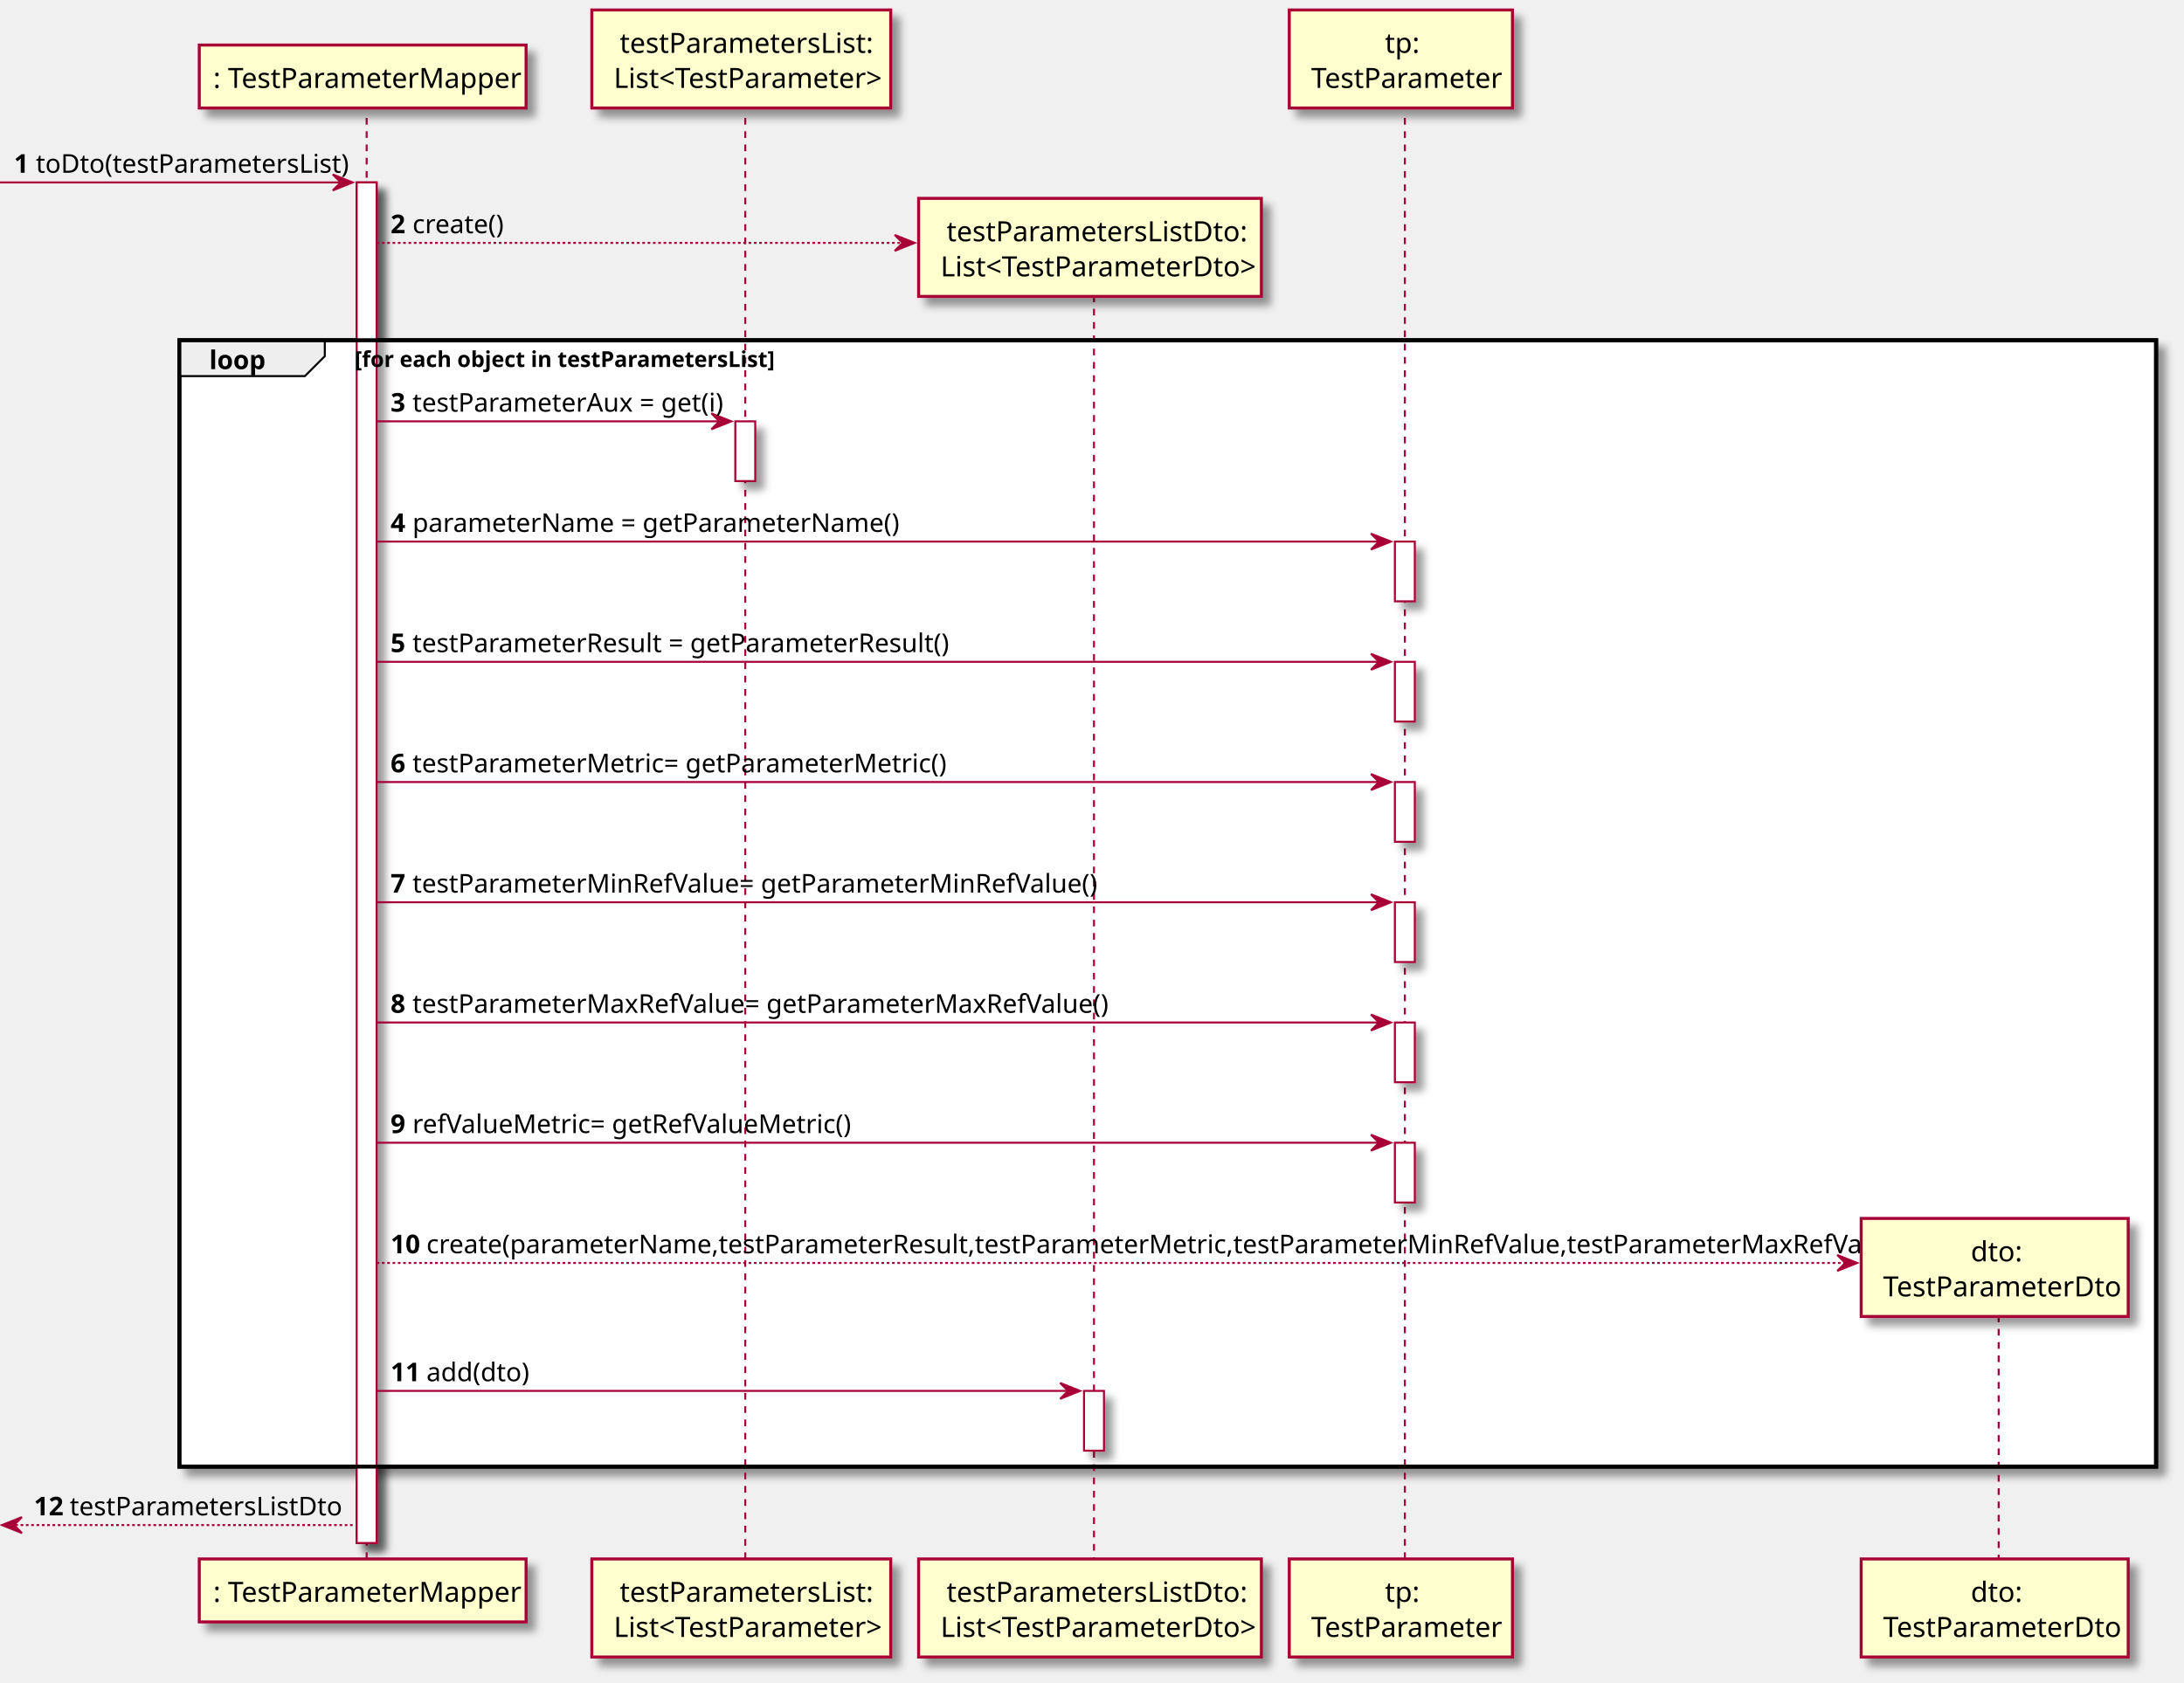
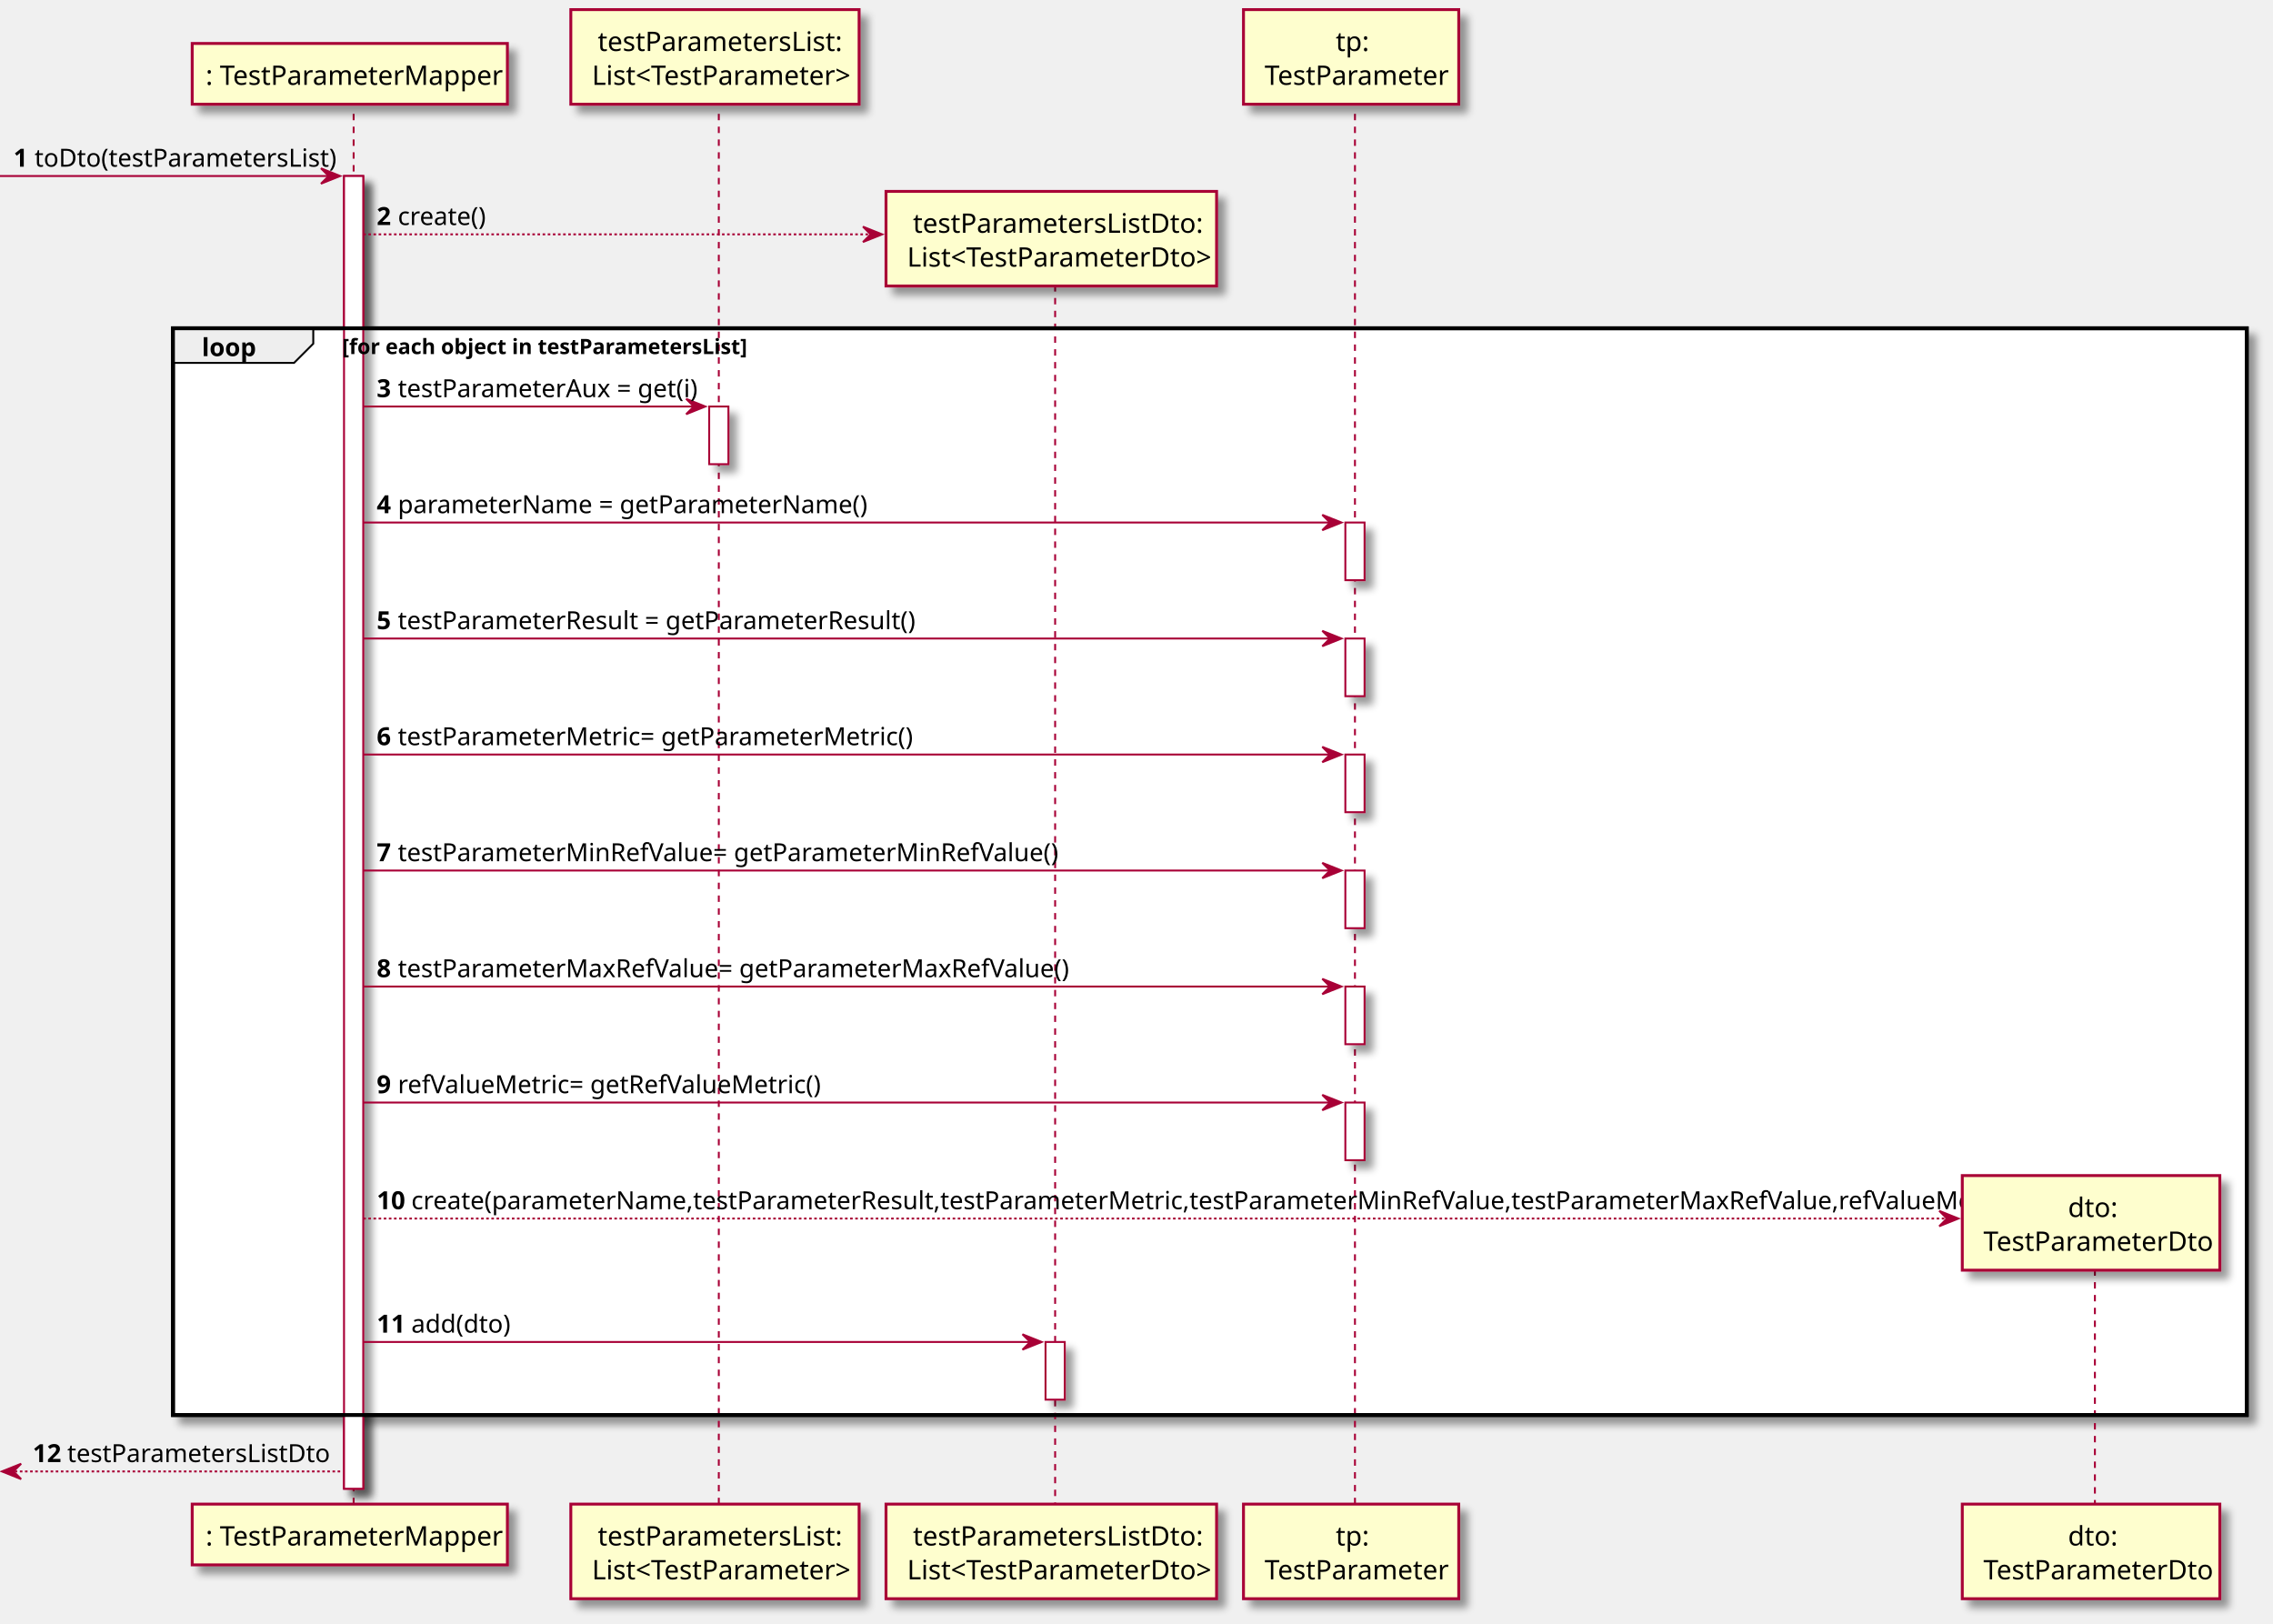
- <svg xmlns="http://www.w3.org/2000/svg" contentScriptType="application/ecmascript" contentStyleType="text/css" height="1267.5px" preserveAspectRatio="none" style="width:1644px;height:1267px;" version="1.1" viewBox="0 0 1644 1267" width="1644px" zoomAndPan="magnify">
+ <svg xmlns="http://www.w3.org/2000/svg" contentScriptType="application/ecmascript" contentStyleType="text/css" height="1267.5px" preserveAspectRatio="none" style="width:1774px;height:1267px;" version="1.1" viewBox="0 0 1774 1267" width="1774.5px" zoomAndPan="magnify">
  <defs>
-     <filter height="300%" id="fm0sbj5it4uhr" width="300%" x="-1" y="-1">
+     <filter height="300%" id="fyamqj0mnrxo1" width="300%" x="-1" y="-1">
      <feGaussianBlur result="blurOut" stdDeviation="3.0" />
      <feColorMatrix in="blurOut" result="blurOut2" type="matrix" values="0 0 0 0 0 0 0 0 0 0 0 0 0 0 0 0 0 0 .4 0" />
      <feOffset dx="6.0" dy="6.0" in="blurOut2" result="blurOut3" />
      <feBlend in="SourceGraphic" in2="blurOut3" mode="normal" />
    </filter>
  </defs>
  <g>
-     <rect fill="#FFFFFF" filter="url(#fm0sbj5it4uhr)" height="1024.43" style="stroke:#A80036;stroke-width:1.5;" width="15" x="268.5" y="137.356" />
-     <rect fill="#FFFFFF" filter="url(#fm0sbj5it4uhr)" height="45" style="stroke:#A80036;stroke-width:1.5;" width="15" x="553.5" y="317.238" />
-     <rect fill="#FFFFFF" filter="url(#fm0sbj5it4uhr)" height="45" style="stroke:#A80036;stroke-width:1.5;" width="15" x="816" y="1047.258" />
-     <rect fill="#FFFFFF" filter="url(#fm0sbj5it4uhr)" height="45" style="stroke:#A80036;stroke-width:1.5;" width="15" x="1050" y="407.766" />
-     <rect fill="#FFFFFF" filter="url(#fm0sbj5it4uhr)" height="45" style="stroke:#A80036;stroke-width:1.5;" width="15" x="1050" y="498.293" />
-     <rect fill="#FFFFFF" filter="url(#fm0sbj5it4uhr)" height="45" style="stroke:#A80036;stroke-width:1.5;" width="15" x="1050" y="588.82" />
-     <rect fill="#FFFFFF" filter="url(#fm0sbj5it4uhr)" height="45" style="stroke:#A80036;stroke-width:1.5;" width="15" x="1050" y="679.348" />
-     <rect fill="#FFFFFF" filter="url(#fm0sbj5it4uhr)" height="45" style="stroke:#A80036;stroke-width:1.5;" width="15" x="1050" y="769.875" />
-     <rect fill="#FFFFFF" filter="url(#fm0sbj5it4uhr)" height="45" style="stroke:#A80036;stroke-width:1.5;" width="15" x="1050" y="860.402" />
-     <rect fill="#FFFFFF" filter="url(#fm0sbj5it4uhr)" height="848.074" style="stroke:#000000;stroke-width:3.0;" width="1488" x="135" y="256.184" />
+     <rect fill="#FFFFFF" filter="url(#fyamqj0mnrxo1)" height="1024.43" style="stroke:#A80036;stroke-width:1.5;" width="15" x="268.5" y="137.356" />
+     <rect fill="#FFFFFF" filter="url(#fyamqj0mnrxo1)" height="45" style="stroke:#A80036;stroke-width:1.5;" width="15" x="553.5" y="317.238" />
+     <rect fill="#FFFFFF" filter="url(#fyamqj0mnrxo1)" height="45" style="stroke:#A80036;stroke-width:1.5;" width="15" x="816" y="1047.258" />
+     <rect fill="#FFFFFF" filter="url(#fyamqj0mnrxo1)" height="45" style="stroke:#A80036;stroke-width:1.5;" width="15" x="1050" y="407.766" />
+     <rect fill="#FFFFFF" filter="url(#fyamqj0mnrxo1)" height="45" style="stroke:#A80036;stroke-width:1.5;" width="15" x="1050" y="498.293" />
+     <rect fill="#FFFFFF" filter="url(#fyamqj0mnrxo1)" height="45" style="stroke:#A80036;stroke-width:1.5;" width="15" x="1050" y="588.82" />
+     <rect fill="#FFFFFF" filter="url(#fyamqj0mnrxo1)" height="45" style="stroke:#A80036;stroke-width:1.5;" width="15" x="1050" y="679.348" />
+     <rect fill="#FFFFFF" filter="url(#fyamqj0mnrxo1)" height="45" style="stroke:#A80036;stroke-width:1.5;" width="15" x="1050" y="769.875" />
+     <rect fill="#FFFFFF" filter="url(#fyamqj0mnrxo1)" height="45" style="stroke:#A80036;stroke-width:1.5;" width="15" x="1050" y="860.402" />
+     <rect fill="#FFFFFF" filter="url(#fyamqj0mnrxo1)" height="848.074" style="stroke:#000000;stroke-width:3.0;" width="1618.5" x="135" y="256.184" />
    <line style="stroke:#A80036;stroke-width:1.5;stroke-dasharray:5.0,5.0;" x1="276" x2="276" y1="88.828" y2="1175.285" />
    <line style="stroke:#A80036;stroke-width:1.5;stroke-dasharray:5.0,5.0;" x1="561" x2="561" y1="88.828" y2="1175.285" />
    <line style="stroke:#A80036;stroke-width:1.5;stroke-dasharray:5.0,5.0;" x1="823.5" x2="823.5" y1="212.519" y2="1175.285" />
    <line style="stroke:#A80036;stroke-width:1.5;stroke-dasharray:5.0,5.0;" x1="1057.5" x2="1057.5" y1="88.828" y2="1175.285" />
-     <line style="stroke:#A80036;stroke-width:1.5;stroke-dasharray:5.0,5.0;" x1="1504.5" x2="1504.5" y1="980.566" y2="1175.285" />
-     <rect fill="#FEFECE" filter="url(#fm0sbj5it4uhr)" height="47.414" style="stroke:#A80036;stroke-width:2.25;" width="246" x="150" y="33.914" />
+     <line style="stroke:#A80036;stroke-width:1.5;stroke-dasharray:5.0,5.0;" x1="1635" x2="1635" y1="980.566" y2="1175.285" />
+     <rect fill="#FEFECE" filter="url(#fyamqj0mnrxo1)" height="47.414" style="stroke:#A80036;stroke-width:2.25;" width="246" x="150" y="33.914" />
    <text fill="#000000" font-family="sans-serif" font-size="21" lengthAdjust="spacing" textLength="225" x="160.5" y="66.214">: TestParameterMapper</text>
-     <rect fill="#FEFECE" filter="url(#fm0sbj5it4uhr)" height="47.414" style="stroke:#A80036;stroke-width:2.25;" width="246" x="150" y="1173.785" />
+     <rect fill="#FEFECE" filter="url(#fyamqj0mnrxo1)" height="47.414" style="stroke:#A80036;stroke-width:2.25;" width="246" x="150" y="1173.785" />
    <text fill="#000000" font-family="sans-serif" font-size="21" lengthAdjust="spacing" textLength="225" x="160.5" y="1206.085">: TestParameterMapper</text>
-     <rect fill="#FEFECE" filter="url(#fm0sbj5it4uhr)" height="73.828" style="stroke:#A80036;stroke-width:2.25;" width="225" x="445.5" y="7.5" />
+     <rect fill="#FEFECE" filter="url(#fyamqj0mnrxo1)" height="73.828" style="stroke:#A80036;stroke-width:2.25;" width="225" x="445.5" y="7.5" />
    <text fill="#000000" font-family="sans-serif" font-size="21" lengthAdjust="spacing" textLength="183" x="466.5" y="39.8">testParametersList:</text>
    <text fill="#000000" font-family="sans-serif" font-size="21" lengthAdjust="spacing" textLength="198" x="462" y="66.214">List&lt;TestParameter&gt;</text>
-     <rect fill="#FEFECE" filter="url(#fm0sbj5it4uhr)" height="73.828" style="stroke:#A80036;stroke-width:2.25;" width="225" x="445.5" y="1173.785" />
+     <rect fill="#FEFECE" filter="url(#fyamqj0mnrxo1)" height="73.828" style="stroke:#A80036;stroke-width:2.25;" width="225" x="445.5" y="1173.785" />
    <text fill="#000000" font-family="sans-serif" font-size="21" lengthAdjust="spacing" textLength="183" x="466.5" y="1206.085">testParametersList:</text>
    <text fill="#000000" font-family="sans-serif" font-size="21" lengthAdjust="spacing" textLength="198" x="462" y="1232.499">List&lt;TestParameter&gt;</text>
-     <rect fill="#FEFECE" filter="url(#fm0sbj5it4uhr)" height="73.828" style="stroke:#A80036;stroke-width:2.25;" width="258" x="691.5" y="1173.785" />
+     <rect fill="#FEFECE" filter="url(#fyamqj0mnrxo1)" height="73.828" style="stroke:#A80036;stroke-width:2.25;" width="258" x="691.5" y="1173.785" />
    <text fill="#000000" font-family="sans-serif" font-size="21" lengthAdjust="spacing" textLength="216" x="712.5" y="1206.085">testParametersListDto:</text>
    <text fill="#000000" font-family="sans-serif" font-size="21" lengthAdjust="spacing" textLength="231" x="708" y="1232.499">List&lt;TestParameterDto&gt;</text>
-     <rect fill="#FEFECE" filter="url(#fm0sbj5it4uhr)" height="73.828" style="stroke:#A80036;stroke-width:2.25;" width="168" x="970.5" y="7.5" />
+     <rect fill="#FEFECE" filter="url(#fyamqj0mnrxo1)" height="73.828" style="stroke:#A80036;stroke-width:2.25;" width="168" x="970.5" y="7.5" />
    <text fill="#000000" font-family="sans-serif" font-size="21" lengthAdjust="spacing" textLength="24" x="1042.5" y="39.8">tp:</text>
    <text fill="#000000" font-family="sans-serif" font-size="21" lengthAdjust="spacing" textLength="141" x="987" y="66.214">TestParameter</text>
-     <rect fill="#FEFECE" filter="url(#fm0sbj5it4uhr)" height="73.828" style="stroke:#A80036;stroke-width:2.25;" width="168" x="970.5" y="1173.785" />
+     <rect fill="#FEFECE" filter="url(#fyamqj0mnrxo1)" height="73.828" style="stroke:#A80036;stroke-width:2.25;" width="168" x="970.5" y="1173.785" />
    <text fill="#000000" font-family="sans-serif" font-size="21" lengthAdjust="spacing" textLength="24" x="1042.5" y="1206.085">tp:</text>
    <text fill="#000000" font-family="sans-serif" font-size="21" lengthAdjust="spacing" textLength="141" x="987" y="1232.499">TestParameter</text>
-     <rect fill="#FEFECE" filter="url(#fm0sbj5it4uhr)" height="73.828" style="stroke:#A80036;stroke-width:2.25;" width="201" x="1401" y="1173.785" />
-     <text fill="#000000" font-family="sans-serif" font-size="21" lengthAdjust="spacing" textLength="36" x="1483.5" y="1206.085">dto:</text>
-     <text fill="#000000" font-family="sans-serif" font-size="21" lengthAdjust="spacing" textLength="174" x="1417.5" y="1232.499">TestParameterDto</text>
-     <rect fill="#FFFFFF" filter="url(#fm0sbj5it4uhr)" height="1024.43" style="stroke:#A80036;stroke-width:1.5;" width="15" x="268.5" y="137.356" />
-     <rect fill="#FFFFFF" filter="url(#fm0sbj5it4uhr)" height="45" style="stroke:#A80036;stroke-width:1.5;" width="15" x="553.5" y="317.238" />
-     <rect fill="#FFFFFF" filter="url(#fm0sbj5it4uhr)" height="45" style="stroke:#A80036;stroke-width:1.5;" width="15" x="816" y="1047.258" />
-     <rect fill="#FFFFFF" filter="url(#fm0sbj5it4uhr)" height="45" style="stroke:#A80036;stroke-width:1.5;" width="15" x="1050" y="407.766" />
-     <rect fill="#FFFFFF" filter="url(#fm0sbj5it4uhr)" height="45" style="stroke:#A80036;stroke-width:1.5;" width="15" x="1050" y="498.293" />
-     <rect fill="#FFFFFF" filter="url(#fm0sbj5it4uhr)" height="45" style="stroke:#A80036;stroke-width:1.5;" width="15" x="1050" y="588.82" />
-     <rect fill="#FFFFFF" filter="url(#fm0sbj5it4uhr)" height="45" style="stroke:#A80036;stroke-width:1.5;" width="15" x="1050" y="679.348" />
-     <rect fill="#FFFFFF" filter="url(#fm0sbj5it4uhr)" height="45" style="stroke:#A80036;stroke-width:1.5;" width="15" x="1050" y="769.875" />
-     <rect fill="#FFFFFF" filter="url(#fm0sbj5it4uhr)" height="45" style="stroke:#A80036;stroke-width:1.5;" width="15" x="1050" y="860.402" />
+     <rect fill="#FEFECE" filter="url(#fyamqj0mnrxo1)" height="73.828" style="stroke:#A80036;stroke-width:2.25;" width="201" x="1531.5" y="1173.785" />
+     <text fill="#000000" font-family="sans-serif" font-size="21" lengthAdjust="spacing" textLength="36" x="1614" y="1206.085">dto:</text>
+     <text fill="#000000" font-family="sans-serif" font-size="21" lengthAdjust="spacing" textLength="174" x="1548" y="1232.499">TestParameterDto</text>
+     <rect fill="#FFFFFF" filter="url(#fyamqj0mnrxo1)" height="1024.43" style="stroke:#A80036;stroke-width:1.5;" width="15" x="268.5" y="137.356" />
+     <rect fill="#FFFFFF" filter="url(#fyamqj0mnrxo1)" height="45" style="stroke:#A80036;stroke-width:1.5;" width="15" x="553.5" y="317.238" />
+     <rect fill="#FFFFFF" filter="url(#fyamqj0mnrxo1)" height="45" style="stroke:#A80036;stroke-width:1.5;" width="15" x="816" y="1047.258" />
+     <rect fill="#FFFFFF" filter="url(#fyamqj0mnrxo1)" height="45" style="stroke:#A80036;stroke-width:1.5;" width="15" x="1050" y="407.766" />
+     <rect fill="#FFFFFF" filter="url(#fyamqj0mnrxo1)" height="45" style="stroke:#A80036;stroke-width:1.5;" width="15" x="1050" y="498.293" />
+     <rect fill="#FFFFFF" filter="url(#fyamqj0mnrxo1)" height="45" style="stroke:#A80036;stroke-width:1.5;" width="15" x="1050" y="588.82" />
+     <rect fill="#FFFFFF" filter="url(#fyamqj0mnrxo1)" height="45" style="stroke:#A80036;stroke-width:1.5;" width="15" x="1050" y="679.348" />
+     <rect fill="#FFFFFF" filter="url(#fyamqj0mnrxo1)" height="45" style="stroke:#A80036;stroke-width:1.5;" width="15" x="1050" y="769.875" />
+     <rect fill="#FFFFFF" filter="url(#fyamqj0mnrxo1)" height="45" style="stroke:#A80036;stroke-width:1.5;" width="15" x="1050" y="860.402" />
    <polygon fill="#A80036" points="250.5,131.356,265.5,137.356,250.5,143.356,256.5,137.356" style="stroke:#A80036;stroke-width:1.5;" />
    <line style="stroke:#A80036;stroke-width:1.5;" x1="0" x2="259.5" y1="137.356" y2="137.356" />
    <text fill="#000000" font-family="sans-serif" font-size="19.5" font-weight="bold" lengthAdjust="spacing" textLength="10.5" x="10.5" y="130.071">1</text>
    <text fill="#000000" font-family="sans-serif" font-size="19.5" lengthAdjust="spacing" textLength="223.5" x="27" y="130.071">toDto(testParametersList)</text>
    <polygon fill="#A80036" points="673.5,176.883,688.5,182.883,673.5,188.883,679.5,182.883" style="stroke:#A80036;stroke-width:1.5;" />
    <line style="stroke:#A80036;stroke-width:1.5;stroke-dasharray:2.0,2.0;" x1="283.5" x2="682.5" y1="182.883" y2="182.883" />
    <text fill="#000000" font-family="sans-serif" font-size="19.5" font-weight="bold" lengthAdjust="spacing" textLength="10.5" x="294" y="175.598">2</text>
    <text fill="#000000" font-family="sans-serif" font-size="19.5" lengthAdjust="spacing" textLength="66" x="310.5" y="175.598">create()</text>
-     <rect fill="#FEFECE" filter="url(#fm0sbj5it4uhr)" height="73.828" style="stroke:#A80036;stroke-width:2.25;" width="258" x="691.5" y="149.356" />
+     <rect fill="#FEFECE" filter="url(#fyamqj0mnrxo1)" height="73.828" style="stroke:#A80036;stroke-width:2.25;" width="258" x="691.5" y="149.356" />
    <text fill="#000000" font-family="sans-serif" font-size="21" lengthAdjust="spacing" textLength="216" x="712.5" y="181.655">testParametersListDto:</text>
    <text fill="#000000" font-family="sans-serif" font-size="21" lengthAdjust="spacing" textLength="231" x="708" y="208.069">List&lt;TestParameterDto&gt;</text>
    <path d="M135,256.184 L244.5,256.184 L244.5,268.184 L229.5,283.184 L135,283.184 L135,256.184 " fill="#EEEEEE" style="stroke:#000000;stroke-width:1.5;" />
-     <rect fill="none" height="848.074" style="stroke:#000000;stroke-width:3.0;" width="1488" x="135" y="256.184" />
+     <rect fill="none" height="848.074" style="stroke:#000000;stroke-width:3.0;" width="1618.5" x="135" y="256.184" />
    <text fill="#000000" font-family="sans-serif" font-size="19.5" font-weight="bold" lengthAdjust="spacing" textLength="42" x="157.5" y="277.926">loop</text>
    <text fill="#000000" font-family="sans-serif" font-size="16.5" font-weight="bold" lengthAdjust="spacing" textLength="321" x="267" y="276.312">[for each object in testParametersList]</text>
    <polygon fill="#A80036" points="535.5,311.238,550.5,317.238,535.5,323.238,541.5,317.238" style="stroke:#A80036;stroke-width:1.5;" />
    <line style="stroke:#A80036;stroke-width:1.5;" x1="283.5" x2="544.5" y1="317.238" y2="317.238" />
    <text fill="#000000" font-family="sans-serif" font-size="19.5" font-weight="bold" lengthAdjust="spacing" textLength="10.5" x="294" y="309.954">3</text>
    <text fill="#000000" font-family="sans-serif" font-size="19.5" lengthAdjust="spacing" textLength="225" x="310.5" y="309.954">testParameterAux = get(i)</text>
    <polygon fill="#A80036" points="1032,401.766,1047,407.766,1032,413.766,1038,407.766" style="stroke:#A80036;stroke-width:1.5;" />
    <line style="stroke:#A80036;stroke-width:1.5;" x1="283.5" x2="1041" y1="407.766" y2="407.766" />
    <text fill="#000000" font-family="sans-serif" font-size="19.5" font-weight="bold" lengthAdjust="spacing" textLength="10.5" x="294" y="400.481">4</text>
    <text fill="#000000" font-family="sans-serif" font-size="19.5" lengthAdjust="spacing" textLength="342" x="310.5" y="400.481">parameterName = getParameterName()</text>
    <polygon fill="#A80036" points="1032,492.293,1047,498.293,1032,504.293,1038,498.293" style="stroke:#A80036;stroke-width:1.5;" />
    <line style="stroke:#A80036;stroke-width:1.5;" x1="283.5" x2="1041" y1="498.293" y2="498.293" />
    <text fill="#000000" font-family="sans-serif" font-size="19.5" font-weight="bold" lengthAdjust="spacing" textLength="10.5" x="294" y="491.008">5</text>
    <text fill="#000000" font-family="sans-serif" font-size="19.5" lengthAdjust="spacing" textLength="387" x="310.5" y="491.008">testParameterResult = getParameterResult()</text>
    <polygon fill="#A80036" points="1032,582.82,1047,588.82,1032,594.82,1038,588.82" style="stroke:#A80036;stroke-width:1.5;" />
    <line style="stroke:#A80036;stroke-width:1.5;" x1="283.5" x2="1041" y1="588.82" y2="588.82" />
    <text fill="#000000" font-family="sans-serif" font-size="19.5" font-weight="bold" lengthAdjust="spacing" textLength="10.5" x="294" y="581.536">6</text>
    <text fill="#000000" font-family="sans-serif" font-size="19.5" lengthAdjust="spacing" textLength="378" x="310.5" y="581.536">testParameterMetric= getParameterMetric()</text>
    <polygon fill="#A80036" points="1032,673.348,1047,679.348,1032,685.348,1038,679.348" style="stroke:#A80036;stroke-width:1.5;" />
    <line style="stroke:#A80036;stroke-width:1.5;" x1="283.5" x2="1041" y1="679.348" y2="679.348" />
    <text fill="#000000" font-family="sans-serif" font-size="19.5" font-weight="bold" lengthAdjust="spacing" textLength="10.5" x="294" y="672.063">7</text>
    <text fill="#000000" font-family="sans-serif" font-size="19.5" lengthAdjust="spacing" textLength="489" x="310.5" y="672.063">testParameterMinRefValue= getParameterMinRefValue()</text>
    <polygon fill="#A80036" points="1032,763.875,1047,769.875,1032,775.875,1038,769.875" style="stroke:#A80036;stroke-width:1.5;" />
    <line style="stroke:#A80036;stroke-width:1.5;" x1="283.5" x2="1041" y1="769.875" y2="769.875" />
    <text fill="#000000" font-family="sans-serif" font-size="19.5" font-weight="bold" lengthAdjust="spacing" textLength="10.5" x="294" y="762.59">8</text>
    <text fill="#000000" font-family="sans-serif" font-size="19.5" lengthAdjust="spacing" textLength="501" x="310.5" y="762.59">testParameterMaxRefValue= getParameterMaxRefValue()</text>
    <polygon fill="#A80036" points="1032,854.402,1047,860.402,1032,866.402,1038,860.402" style="stroke:#A80036;stroke-width:1.5;" />
    <line style="stroke:#A80036;stroke-width:1.5;" x1="283.5" x2="1041" y1="860.402" y2="860.402" />
    <text fill="#000000" font-family="sans-serif" font-size="19.5" font-weight="bold" lengthAdjust="spacing" textLength="10.5" x="294" y="853.118">9</text>
    <text fill="#000000" font-family="sans-serif" font-size="19.5" lengthAdjust="spacing" textLength="313.5" x="310.5" y="853.118">refValueMetric= getRefValueMetric()</text>
-     <polygon fill="#A80036" points="1383,944.93,1398,950.93,1383,956.93,1389,950.93" style="stroke:#A80036;stroke-width:1.5;" />
-     <line style="stroke:#A80036;stroke-width:1.5;stroke-dasharray:2.0,2.0;" x1="283.5" x2="1392" y1="950.93" y2="950.93" />
+     <polygon fill="#A80036" points="1513.5,944.93,1528.5,950.93,1513.5,956.93,1519.5,950.93" style="stroke:#A80036;stroke-width:1.5;" />
+     <line style="stroke:#A80036;stroke-width:1.5;stroke-dasharray:2.0,2.0;" x1="283.5" x2="1522.5" y1="950.93" y2="950.93" />
    <text fill="#000000" font-family="sans-serif" font-size="19.5" font-weight="bold" lengthAdjust="spacing" textLength="21" x="294" y="943.645">10</text>
-     <text fill="#000000" font-family="sans-serif" font-size="19.5" lengthAdjust="spacing" textLength="1054.5" x="321" y="943.645">create(parameterName,testParameterResult,testParameterMetric,testParameterMinRefValue,testParameterMaxRefValue)</text>
-     <rect fill="#FEFECE" filter="url(#fm0sbj5it4uhr)" height="73.828" style="stroke:#A80036;stroke-width:2.25;" width="201" x="1401" y="917.402" />
-     <text fill="#000000" font-family="sans-serif" font-size="21" lengthAdjust="spacing" textLength="36" x="1483.5" y="949.702">dto:</text>
-     <text fill="#000000" font-family="sans-serif" font-size="21" lengthAdjust="spacing" textLength="174" x="1417.5" y="976.116">TestParameterDto</text>
+     <text fill="#000000" font-family="sans-serif" font-size="19.5" lengthAdjust="spacing" textLength="1185" x="321" y="943.645">create(parameterName,testParameterResult,testParameterMetric,testParameterMinRefValue,testParameterMaxRefValue,refValueMetric)</text>
+     <rect fill="#FEFECE" filter="url(#fyamqj0mnrxo1)" height="73.828" style="stroke:#A80036;stroke-width:2.25;" width="201" x="1531.5" y="917.402" />
+     <text fill="#000000" font-family="sans-serif" font-size="21" lengthAdjust="spacing" textLength="36" x="1614" y="949.702">dto:</text>
+     <text fill="#000000" font-family="sans-serif" font-size="21" lengthAdjust="spacing" textLength="174" x="1548" y="976.116">TestParameterDto</text>
    <polygon fill="#A80036" points="798,1041.258,813,1047.258,798,1053.258,804,1047.258" style="stroke:#A80036;stroke-width:1.5;" />
    <line style="stroke:#A80036;stroke-width:1.5;" x1="283.5" x2="807" y1="1047.258" y2="1047.258" />
    <text fill="#000000" font-family="sans-serif" font-size="19.5" font-weight="bold" lengthAdjust="spacing" textLength="21" x="294" y="1039.973">11</text>
    <text fill="#000000" font-family="sans-serif" font-size="19.5" lengthAdjust="spacing" textLength="70.5" x="321" y="1039.973">add(dto)</text>
    <polygon fill="#A80036" points="16.5,1142.285,1.5,1148.285,16.5,1154.285,10.5,1148.285" style="stroke:#A80036;stroke-width:1.5;" />
    <line style="stroke:#A80036;stroke-width:1.5;stroke-dasharray:2.0,2.0;" x1="7.5" x2="267" y1="1148.285" y2="1148.285" />
    <text fill="#000000" font-family="sans-serif" font-size="19.5" font-weight="bold" lengthAdjust="spacing" textLength="21" x="25.5" y="1141.001">12</text>
    <text fill="#000000" font-family="sans-serif" font-size="19.5" lengthAdjust="spacing" textLength="195" x="52.5" y="1141.001">testParametersListDto</text>
  </g>
</svg>
